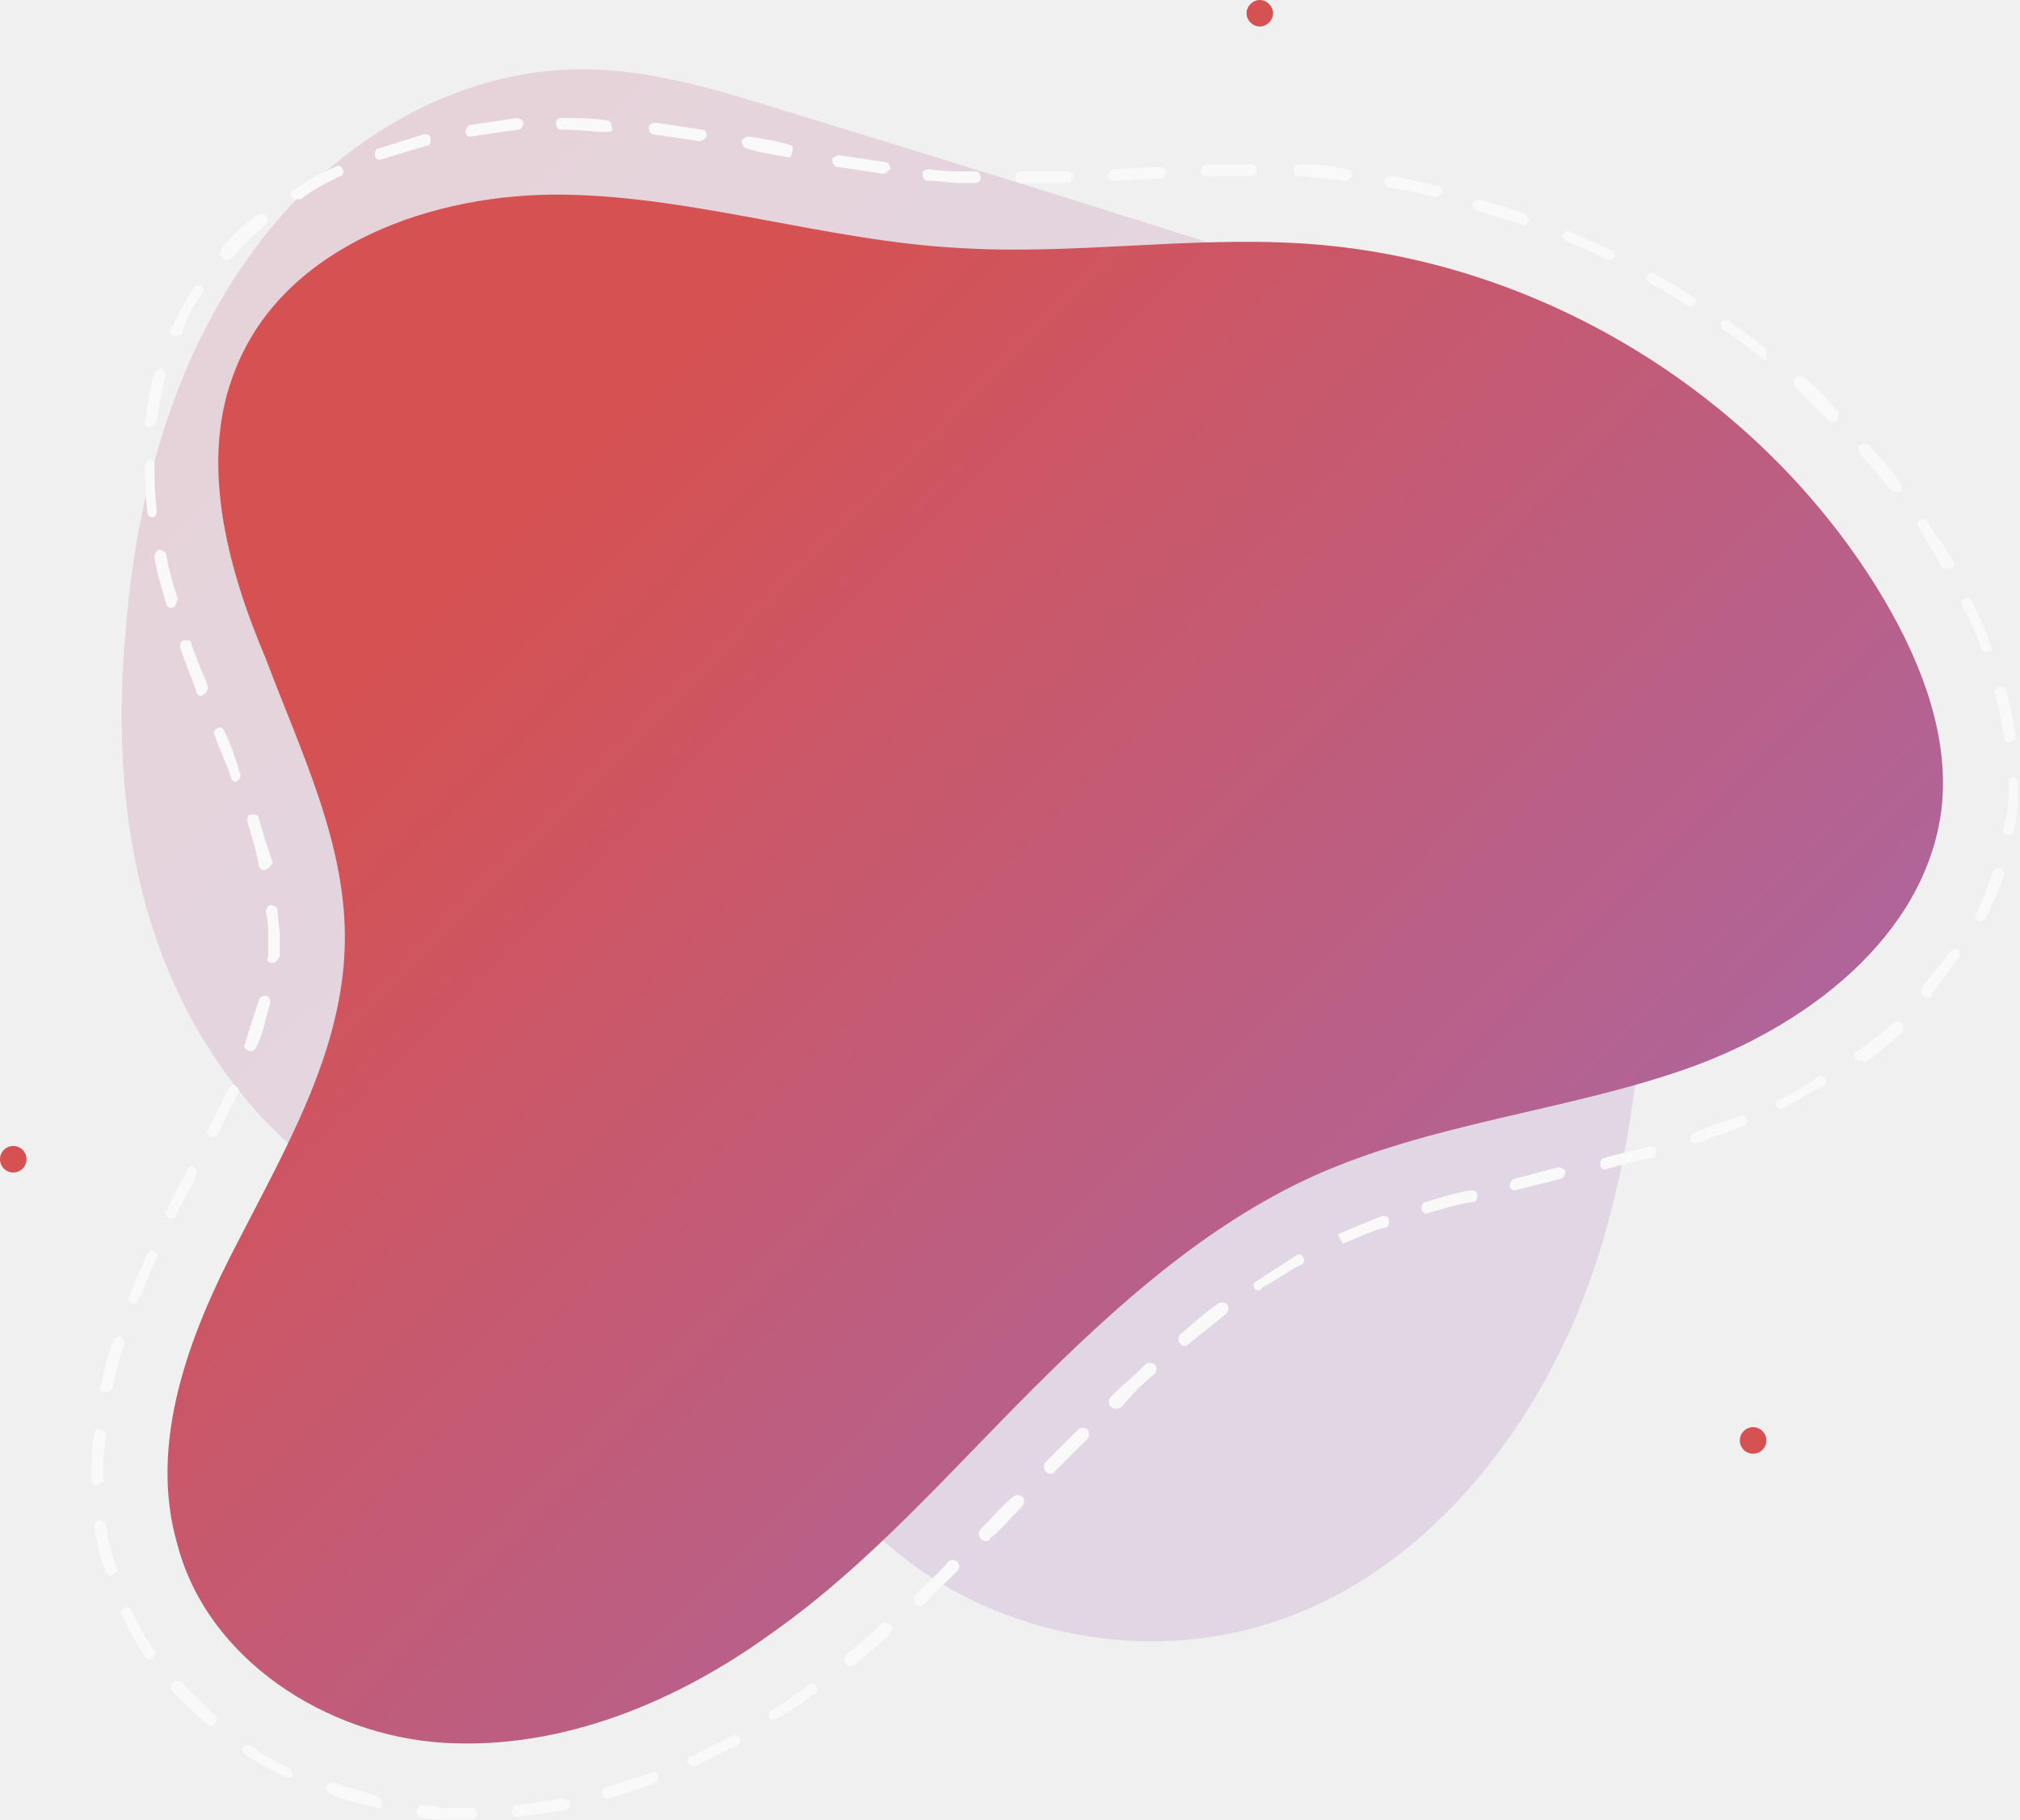
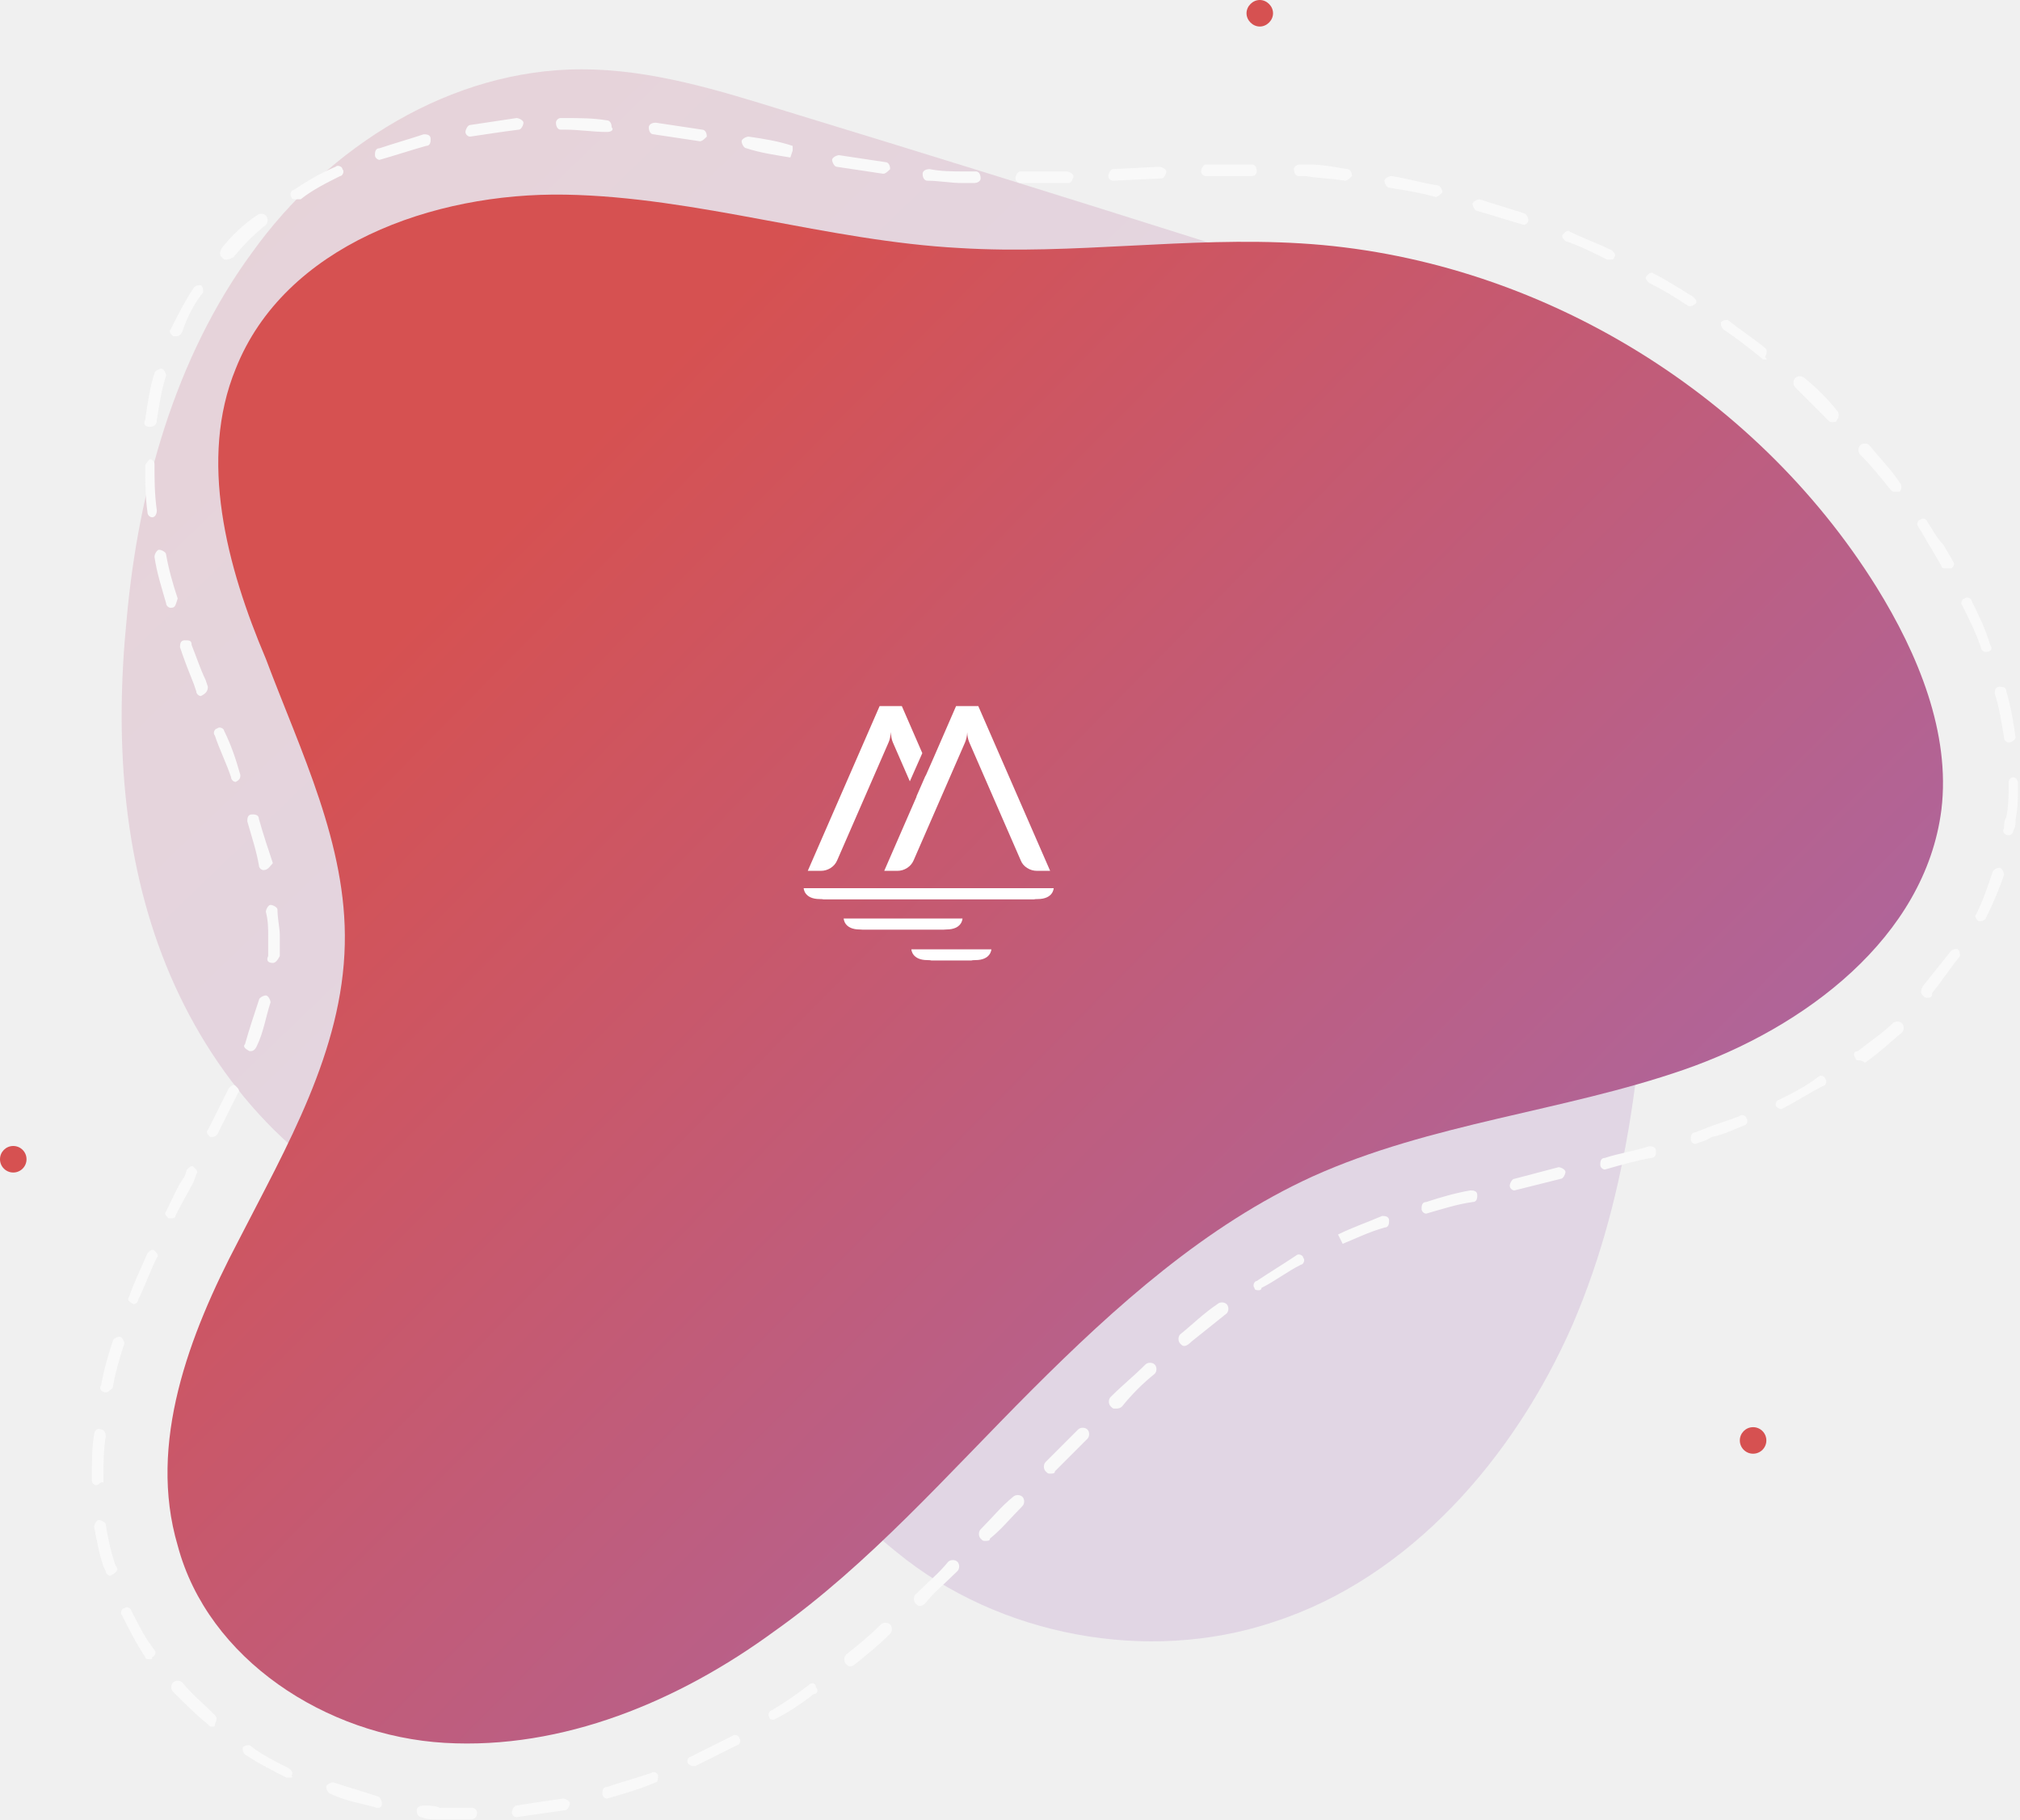
<svg xmlns="http://www.w3.org/2000/svg" width="433" height="390" viewBox="0 0 433 390">
  <defs>
    <linearGradient x1="66.167%" y1="73.42%" x2="-35.832%" y2="-35.488%" id="a">
      <stop stop-color="#A16CB5" offset="0%" />
      <stop stop-color="#D65151" offset="100%" />
    </linearGradient>
    <linearGradient x1="95.291%" y1="96.064%" x2="14.878%" y2="25.927%" id="b">
      <stop stop-color="#A16CB5" offset="0%" />
      <stop stop-color="#D65151" offset="100%" />
    </linearGradient>
  </defs>
-   <g fill-rule="nonzero" fill="none">
-     <path d="M168.422 23.806c-14.426-4.477-28.852-8.954-43.775-8.954-27.858 0-54.222 16.416-70.638 39.299-16.416 22.385-24.375 50.74-26.862 78.597-2.488 24.872-.995 50.74 8.456 74.12 9.452 23.38 26.862 43.775 49.745 53.227 15.918 6.467 33.33 7.461 48.75 15.42 24.375 12.437 36.811 40.294 58.202 57.207 21.887 17.908 53.724 23.878 80.586 14.924 29.35-9.452 51.735-35.32 64.171-63.674 12.436-28.852 15.421-60.191 16.416-91.53 1.492-36.812-1.492-77.602-26.365-104.962-18.405-19.4-45.268-28.355-70.638-36.314a8654.174 8654.174 0 0 0-88.048-27.36z" fill="url(#a)" opacity=".198" />
-     <path d="M100.769 389.929h-6.964c-.995 0-2.488 0-3.482-.498-.498 0-.995-.497-.995-1.492 0-.497.497-.995 1.492-.995s2.487 0 3.482.498H101.266c.498 0 .995.497.995.995 0 .994-.497 1.492-1.492 1.492zm9.949-.498c-.498 0-.995-.497-.995-.994 0-.498.497-1.493.995-1.493 2.985-.497 6.467-.995 9.949-1.492.497 0 1.492.497 1.492.995 0 .497-.497 1.492-.995 1.492l-10.446 1.492zm-29.847-1.99c-.497 0-.497 0 0 0-3.482-.994-6.964-1.492-9.949-2.984-.497 0-.995-.995-.995-1.492 0-.498.995-.995 1.492-.995 2.985.995 6.467 1.99 9.452 2.984.497 0 .995.995.995 1.493 0 .995-.498.995-.995.995zm49.247-1.99c-.497 0-.994-.497-.994-.994s0-1.492.994-1.492c2.985-.995 6.467-1.99 9.452-2.985.497-.497 1.492 0 1.492.497 0 .498 0 1.493-.497 1.493-3.482 1.492-6.964 2.487-10.447 3.482.498 0 0 0 0 0zm-68.15-4.476h-.498c-2.984-1.492-5.969-2.985-8.954-4.975-.497-.497-.497-.995-.497-1.492.497-.497.995-.497 1.492-.497 2.488 1.99 5.472 3.482 8.457 4.974.497.498.995.995.497 1.492.498.498 0 .498-.497.498zm86.556-2.487c-.497 0-.995-.498-.995-.498-.497-.497 0-1.492.498-1.492l8.954-4.477c.497-.498 1.492 0 1.492.497.497.498 0 1.493-.497 1.493l-8.954 4.477h-.498zM45.552 370.03c-.497 0-.497 0-.995-.497-2.487-1.99-4.974-4.478-7.462-6.965-.497-.497-.497-1.492 0-1.99.498-.497 1.493-.497 1.99 0 1.99 2.488 4.477 4.477 6.965 6.965.497.497.497.995 0 1.99 0 .497 0 .497-.498.497zm120.383-1.492c-.498 0-.995 0-.995-.498-.498-.497 0-1.492.497-1.492 2.488-1.493 5.472-3.482 7.96-5.472.497-.498 1.492-.498 1.492.497.497.498.497 1.493-.498 1.493-2.487 1.99-5.472 3.98-8.456 5.472.497 0 .497 0 0 0zm16.416-11.442c-.498 0-.498 0-.995-.497-.498-.498-.498-1.492 0-1.99 2.487-1.99 4.974-3.98 7.461-6.467.498-.497 1.493-.497 1.99 0 .498.498.498 1.493 0 1.99-2.487 2.487-4.974 4.477-7.462 6.467-.497.497-.994.497-.994.497zm-150.23-1.492c-.497 0-.995 0-.995-.497-1.99-2.985-3.482-5.97-4.974-8.955-.498-.497 0-1.492.497-1.492.498-.497 1.492 0 1.492.498 1.493 2.984 2.985 5.969 4.975 8.456.497.498 0 1.493-.498 1.493 0 .497 0 .497-.497.497zm165.153-11.441c-.497 0-.497 0-.995-.498-.497-.497-.497-1.492 0-1.99 2.487-2.487 4.975-4.477 6.964-6.964.498-.497 1.493-.497 1.99 0 .498.498.498 1.492 0 1.99-2.487 2.487-4.974 4.477-6.964 6.964-.497.498-.995.498-.995.498zm-173.61-6.467c-.497 0-.995-.498-.995-.995l-.497-.995c-.995-2.985-1.492-5.97-1.99-8.457 0-.497.498-1.492.995-1.492.498 0 1.492.497 1.492.995.498 2.985.995 5.472 1.99 8.457l.498.994c0 .498-.498.995-1.493 1.493zm187.539-7.462c-.498 0-.498 0-.995-.497-.498-.498-.498-1.493 0-1.99 2.487-2.487 4.477-4.975 6.964-6.964.497-.498 1.492-.498 1.99 0 .497.497.497 1.492 0 1.99-2.487 2.487-4.477 4.974-6.964 6.964 0 .497-.498.497-.995.497zM20.68 318.296c-.498 0-.995-.497-.995-.995v-.995c0-2.984 0-5.969.497-8.954 0-.497.498-1.492 1.493-.994.497 0 .994.497.994 1.492-.497 2.985-.497 5.97-.497 8.954v.995c-.497-.498-.995.497-1.492.497zm204.451-2.487c-.497 0-.497 0-.995-.497-.497-.498-.497-1.493 0-1.99l6.467-6.467.498-.497c.497-.498 1.492-.498 1.99 0 .497.497.497 1.492 0 1.99l-.498.497-6.467 6.467c0 .497-.497.497-.995.497zm13.929-13.929c-.498 0-.498 0-.995-.497-.498-.497-.498-1.492 0-1.99 2.487-2.487 4.974-4.477 7.462-6.964.497-.498 1.492-.498 1.99 0 .497.497.497 1.492 0 1.99a46.094 46.094 0 0 0-6.965 6.964c-.497.497-.995.497-1.492.497zm-216.39-3.482c-.995 0-1.493-.995-.995-1.492.497-2.985 1.492-6.467 2.487-9.452 0-.497.995-.994 1.492-.994.498 0 .995.994.995 1.492-.995 2.985-1.99 6.467-2.487 9.451-.498.498-.995.995-1.493.995zm231.313-9.949c-.497 0-.497 0-.995-.497-.497-.498-.497-1.492 0-1.99 2.488-1.99 4.975-4.477 7.96-6.467.497-.497 1.492-.497 1.99 0 .497.498.497 1.493 0 1.99l-7.462 5.97c-.995.994-1.493.994-1.493.994zM28.64 279.495s-.498 0 0 0c-.995-.497-1.492-.995-.995-1.492.995-2.985 2.487-5.97 3.98-9.452.497-.497.994-.995 1.492-.497.497.497.995.995.497 1.492-1.492 2.985-2.487 5.97-3.98 8.954 0 .498-.497.995-.994.995zm241.263-2.984c-.498 0-.995 0-.995-.498-.498-.497 0-1.492.497-1.492 2.985-1.99 5.472-3.482 8.457-5.472.497-.498 1.492 0 1.492.497.498.498 0 1.493-.497 1.493-2.985 1.492-5.472 3.482-8.457 4.974 0 .498-.497.498-.497.498zm17.908-9.95l-.498-.994-.497-.995c2.985-1.493 5.97-2.487 9.451-3.98.498 0 1.493 0 1.493.995 0 .498 0 1.492-.995 1.492-3.482.995-6.467 2.488-8.954 3.483zM36.598 261.09h-.497c-.498-.498-.995-.995-.498-1.493l.498-.995c.994-1.99 1.99-4.477 3.482-6.466l.497-1.493c.498-.497.995-.995 1.493-.497.497.497.994.995.497 1.492l-.497 1.492c-.995 1.99-2.488 4.478-3.483 6.467l-.497.995c0 .498-.498.498-.995.498zm269.12-.995c-.498 0-.995-.498-.995-.995 0-.498 0-1.492.995-1.492 2.985-.995 6.467-1.99 9.451-2.488.498 0 1.493 0 1.493.995 0 .498 0 1.493-.995 1.493-3.482.497-6.467 1.492-9.95 2.487zm18.903-4.975c-.497 0-.995-.497-.995-.995 0-.497.498-1.492.995-1.492l9.452-2.487c.497 0 1.492.497 1.492.995 0 .497-.498 1.492-.995 1.492l-9.949 2.487c.497 0 .497 0 0 0zm19.4-4.477c-.497 0-.994-.497-.994-.995 0-.497 0-1.492.995-1.492 2.984-.995 6.466-1.492 9.451-2.487.497 0 1.492 0 1.492.995 0 .497 0 1.492-.995 1.492-2.984.497-6.466 1.492-9.948 2.487.497 0 .497 0 0 0zm19.401-5.472c-.497 0-.995-.497-.995-.995 0-.497 0-1.492.995-1.492.995-.497 1.492-.497 2.487-.995 2.488-.995 4.477-1.492 6.965-2.487.497-.498 1.492 0 1.492.497.497.498 0 1.493-.498 1.493-2.487.995-4.477 1.99-6.964 2.487-1.492.995-2.487.995-3.482 1.492zm-317.87-1.492h-.497c-.498-.498-.995-.995-.498-1.492l4.477-8.954c.498-.498.995-.995 1.493-.498.497.498.995.995.497 1.492l-4.477 8.954s-.497.498-.995.498zm336.276-5.97c-.498 0-.995-.497-.995-.497-.498-.497 0-1.492.497-1.492 2.985-1.493 5.97-2.985 8.457-4.975.497-.497 1.492 0 1.492.498.498.497 0 1.492-.497 1.492-2.985 1.492-5.97 3.482-8.954 4.975zm16.913-10.446c-.498 0-.995 0-.995-.497-.497-.498-.497-1.493.497-1.493 2.488-1.99 5.472-3.98 7.462-5.97.498-.497 1.493-.497 1.99 0 .497.498.497 1.493 0 1.99-2.487 1.99-4.975 4.478-7.96 6.468-.497-.498-.994-.498-.994-.498zm-345.23-1.99c-.995-.497-1.492-.995-.995-1.492.995-3.482 1.99-6.467 2.985-9.452 0-.497.995-.994 1.492-.994.498 0 .995.994.995 1.492-.995 2.985-1.492 6.467-2.984 9.451-.498.995-.995.995-1.493.995zm359.656-11.441c-.498 0-.498 0-.995-.497-.497-.498-.497-.995 0-1.99l5.97-7.462c.497-.497.994-.497 1.492-.497.497.497.497.994.497 1.492-1.99 2.487-3.98 5.472-5.97 7.96 0 .994-.497.994-.994.994zM58.486 206.37c-.498 0-.498 0 0 0-.995 0-1.493-.497-.995-1.492v-3.98c0-1.99 0-3.482-.498-5.472 0-.497.498-1.492.995-1.492.498 0 1.493.497 1.493.995 0 1.99.497 3.98.497 5.472v4.477c-.497.995-.995 1.492-1.492 1.492zm366.122-8.954h-.497c-.498-.497-.995-.995-.498-1.492 1.493-2.985 2.488-5.97 3.482-8.954 0-.498.995-.995 1.493-.995.497 0 .995.995.995 1.492-.995 2.985-2.488 6.467-3.98 9.452-.497.497-.995.497-.995.497zM56.496 186.472c-.497 0-.995-.497-.995-.995-.497-2.984-1.492-5.969-2.487-9.451 0-.498 0-1.492.995-1.492.497 0 1.492 0 1.492.994.995 3.483 1.99 6.467 2.985 9.452-.498.497-.995 1.492-1.99 1.492zm374.082-7.461c-.995 0-1.493-.995-.995-1.493 0-.995 0-1.492.497-2.487.498-2.487.498-4.975.498-7.462 0-.497.497-.995.995-.995.497 0 .994.498.994 1.493 0 2.487 0 4.974-.497 7.461 0 .995 0 1.493-.497 2.488 0 .497-.498.995-.995.995zM50.527 167.569c-.498 0-.995-.497-.995-.995-.995-2.984-2.488-5.969-3.482-8.954-.498-.497 0-1.492.497-1.492.497-.498 1.492 0 1.492.497 1.493 2.985 2.488 5.97 3.483 9.452 0 .497 0 .995-.995 1.492zm380.05-8.456c-.497 0-.994-.498-.994-.995-.498-2.985-.995-6.467-1.99-9.452 0-.497 0-1.492.995-1.492.497 0 1.492 0 1.492.995.995 3.482 1.493 6.467 1.99 9.949 0 0-.497.995-1.492.995.497 0 .497 0 0 0zm-387.512-9.95c-.498 0-.995-.497-.995-.994l-.497-1.493c-.995-2.487-1.99-4.974-2.985-7.959 0-.497 0-1.492.995-1.492s1.492 0 1.492.995c.995 2.487 1.99 5.472 2.985 7.461l.497 1.493c0 .995-.497 1.492-1.492 1.99zm382.538-9.45c-.497 0-.995-.498-.995-.996-.995-2.984-2.487-5.97-3.98-8.954-.497-.497 0-1.492.498-1.492.498-.498 1.492 0 1.492.497 1.493 2.985 2.985 5.97 3.98 9.452.497.497.497 1.492-.995 1.492.498 0 .498 0 0 0zM36.598 130.26c-.497 0-.995-.498-.995-.995-.995-3.482-1.99-6.467-2.487-9.95 0-.497.497-1.492.995-1.492.497 0 1.492.498 1.492.995.498 2.985 1.492 6.467 2.487 9.452-.497 1.492-.497 1.99-1.492 1.99zm380.549-8.457c-.498 0-.995 0-.995-.498-.498-.994-1.493-2.487-1.99-3.482-.995-1.492-1.99-3.482-2.985-4.974-.497-.498 0-1.492.498-1.492.497-.498 1.492 0 1.492.497.995 1.492 1.99 3.482 3.482 4.974.498.995 1.492 2.488 1.99 3.483.497.497 0 1.492-.498 1.492h-.994zM32.618 110.86c-.497 0-.994-.497-.994-.995-.498-3.482-.498-6.964-.498-9.949 0-.497.498-.995.995-1.492.497 0 .995.497.995.995 0 2.984 0 6.467.497 9.949 0 .995-.497 1.492-.995 1.492zm373.585-5.472c-.498 0-.498 0-.995-.497-1.99-2.488-3.98-4.975-6.467-7.462-.498-.498-.498-1.492 0-1.99.497-.497 1.492-.497 1.99 0 1.99 2.487 4.477 4.975 6.467 7.96.497.497.497 1.492 0 1.99h-.995zM32.12 91.46c-.995 0-1.492-.498-.995-1.493.498-3.482.995-6.964 1.99-9.949 0-.497.995-.995 1.492-.995.498 0 .995.995.995 1.493-.995 2.984-1.492 6.467-1.99 9.451 0 .995-.497 1.493-1.492 1.493zm360.65-.995c-.497 0-.497 0-.994-.498l-6.965-6.964c-.497-.498-.497-1.492 0-1.99.498-.497 1.493-.497 1.99 0a46.094 46.094 0 0 1 6.964 6.964c.498.498.498 1.493 0 1.99 0 .498-.497.498-.994.498zm-14.426-13.431c-.497 0-.497 0-.994-.498-2.488-1.99-4.975-3.98-7.96-5.97-.497-.497-.497-.994-.497-1.492.497-.497.995-.497 1.492-.497 2.488 1.99 5.472 3.98 7.96 5.97.497.497.497.994 0 1.99.497.497.497.497 0 .497zM37.593 72.059h-.498c-.497-.497-.994-.995-.497-1.492 1.492-2.985 2.985-5.97 4.975-8.954.497-.498.994-.498 1.492-.498.497.498.497.995.497 1.493-1.99 2.487-3.482 5.471-4.477 8.456-.497.995-.995.995-1.492.995zm324.834-6.467h-.497c-2.985-1.99-5.472-3.482-8.457-4.974-.497-.498-.995-.995-.497-1.493.497-.497.994-.995 1.492-.497 2.985 1.492 5.97 3.482 8.457 4.974.497.498.994.995.497 1.493-.497.497-.995.497-.995.497zm-17.41-9.949h-.498c-2.985-1.492-5.97-2.984-8.954-3.98-.498-.497-.995-.994-.498-1.492.498-.497.995-.995 1.493-.497 2.984 1.492 5.97 2.487 8.954 3.98.497.497.995.994.497 1.492 0 .497-.497.497-.995.497zm-296.48 0c-.498 0-.498 0-.995-.497-.498-.498-.498-.995 0-1.99 1.99-2.487 4.477-4.975 7.462-6.964.497-.498 1.492-.498 1.99 0 .497.497.497 1.492 0 1.99a46.094 46.094 0 0 0-6.965 6.964c-.995.497-1.492.497-1.492.497zm278.074-7.462c-3.482-.994-6.467-1.99-9.95-2.984-.497 0-.994-.995-.994-1.493 0-.497.995-.994 1.492-.994 2.985.994 6.467 1.99 9.452 2.984.497 0 .995.995.995 1.493 0 .497-.498.994-.995.994zM63.46 42.71c-.498 0-.996 0-.996-.498-.497-.497 0-1.492.498-1.492 2.985-1.99 5.472-3.482 8.954-4.975.497-.497 1.492 0 1.492.498.498.497 0 1.492-.497 1.492-2.985 1.492-5.97 2.985-8.457 4.975h-.995zm244.247-.498c-3.482-.995-6.965-1.492-9.95-1.99-.497 0-.994-.995-.994-1.492s.995-.995 1.492-.995c3.482.498 6.467 1.492 9.95 1.99.497 0 .994.995.994 1.492-.497.498-.995.995-1.492.995zm-89.044-2.985c-.497 0-.995-.497-.995-.994 0-.498.498-1.493.995-1.493h9.95c.497 0 1.492.498 1.492.995 0 .498-.498 1.492-.995 1.492h-10.447zm-9.949 0h-2.487c-2.487 0-4.974-.497-7.462-.497-.497 0-.994-.497-.994-1.492 0-.498.497-.995 1.492-.995 2.487.497 4.974.497 7.462.497h2.487c.497 0 .995.498.995 1.493 0 .497-.498.994-1.493.994zm79.592-.497c-2.984-.497-5.472-.497-8.456-.995h-1.493c-.497 0-.995-.497-.995-1.492 0-.498.498-.995 1.493-.995h1.492c2.985 0 5.472.497 8.457.995.497 0 .995.497.995 1.492-.498.498-.995.995-1.493.995zm-49.745 0c-.497 0-.995-.497-.995-.995 0-.497.498-1.492.995-1.492l9.95-.498c.497 0 1.492.498 1.492.995 0 .498-.498 1.493-.995 1.493l-10.447.497zm19.898-.995c-.497 0-.995-.497-.995-.995 0-.497.498-1.492.995-1.492H268.41c.498 0 .995.497.995 1.492 0 .498-.497.995-.995.995H258.46zm-69.145-.497c-.498 0-.498 0 0 0-3.482-.498-6.467-.995-9.95-1.493-.497 0-.994-.995-.994-1.492 0-.498.995-.995 1.492-.995 3.482.497 6.467.995 9.95 1.492.497 0 .994.498.994 1.493-.497.497-.995.995-1.492.995zM81.368 34.253c-.497 0-.994-.498-.994-.995s0-1.492.994-1.492c2.985-.995 6.467-1.99 9.452-2.985.497 0 1.492 0 1.492.995 0 .497 0 1.492-.995 1.492-3.482.995-6.466 1.99-9.949 2.985.498 0 0 0 0 0zm88.049-.498c-2.985-.497-6.467-.994-9.452-1.99-.497 0-.995-.994-.995-1.492 0-.497.995-.995 1.493-.995 3.482.498 6.467.995 9.451 1.99v.995l-.497 1.492zm-19.4-3.482c-3.483-.497-6.467-.995-9.95-1.492-.497 0-.994-.497-.994-1.492 0-.498.497-.995 1.492-.995 3.482.497 6.467.995 9.949 1.492.497 0 .995.498.995 1.492-.498.498-.995.995-1.493.995zm-49.248-.995c-.497 0-.995-.497-.995-.994 0-.498.498-1.493.995-1.493 3.482-.497 6.467-.995 9.949-1.492.497 0 1.492.497 1.492.995 0 .497-.497 1.492-.995 1.492-3.98.498-6.964.995-10.446 1.492zm29.35-.994c-2.985 0-5.97-.498-8.955-.498h-.995c-.497 0-.994-.497-.994-1.492 0-.498.497-.995.994-.995h.995c2.985 0 5.97 0 8.954.497.498 0 .995.498.995 1.493.498.497 0 .995-.995.995z" fill="#F9F9F9" />
-     <path d="M50.527 79.023C60.973 52.66 92.81 41.217 121.164 41.715c28.355.497 56.212 9.949 84.567 11.441 24.375 1.492 48.75-2.487 73.125-.995 49.745 2.985 97.002 31.34 123.367 73.623 8.954 14.426 15.918 31.339 13.929 47.755-3.483 27.36-29.35 46.76-55.217 55.714-25.868 8.954-54.222 11.441-79.592 22.883-22.883 10.446-42.283 27.857-60.191 45.765-17.909 17.908-34.822 37.309-55.217 51.735-20.396 14.923-45.268 25.37-70.638 23.877-25.37-1.492-50.74-17.908-57.207-42.283-6.466-21.888 2.488-45.268 12.934-65.166 10.446-20.395 22.385-40.79 22.883-63.673.497-21.39-9.452-41.289-16.914-61.187-8.456-19.898-14.426-42.78-6.466-62.18z" fill="url(#b)" />
-     <circle fill="#D65151" cx="375.787" cy="308.703" r="2.843" />
-     <circle fill="#D65151" cx="2.843" cy="248.44" r="2.843" />
-     <path d="M272.886 2.843c0 1.516-1.326 2.842-2.842 2.842S267.2 4.36 267.2 2.843 268.528 0 270.044 0s2.842 1.327 2.842 2.843z" fill="#D65151" />
+   <g fill="none" fill-rule="evenodd">
+     <path d="M168.422 23.806c-14.426-4.477-28.852-8.954-43.775-8.954-27.858 0-54.222 16.416-70.638 39.299-16.416 22.385-24.375 50.74-26.862 78.597-2.488 24.872-.995 50.74 8.456 74.12 9.452 23.38 26.862 43.775 49.745 53.227 15.918 6.467 33.33 7.461 48.75 15.42 24.375 12.437 36.811 40.294 58.202 57.207 21.887 17.908 53.724 23.878 80.586 14.924 29.35-9.452 51.735-35.32 64.171-63.674 12.436-28.852 15.421-60.191 16.416-91.53 1.492-36.812-1.492-77.602-26.365-104.962-18.405-19.4-45.268-28.355-70.638-36.314a8654.174 8654.174 0 0 0-88.048-27.36z" fill="url(#a)" fill-rule="nonzero" opacity=".198" />
+     <path d="M100.769 389.929h-6.964c-.995 0-2.488 0-3.482-.498-.498 0-.995-.497-.995-1.492 0-.497.497-.995 1.492-.995s2.487 0 3.482.498H101.266c.498 0 .995.497.995.995 0 .994-.497 1.492-1.492 1.492zm9.949-.498c-.498 0-.995-.497-.995-.994 0-.498.497-1.493.995-1.493 2.985-.497 6.467-.995 9.949-1.492.497 0 1.492.497 1.492.995 0 .497-.497 1.492-.995 1.492l-10.446 1.492zm-29.847-1.99c-.497 0-.497 0 0 0-3.482-.994-6.964-1.492-9.949-2.984-.497 0-.995-.995-.995-1.492 0-.498.995-.995 1.492-.995 2.985.995 6.467 1.99 9.452 2.984.497 0 .995.995.995 1.493 0 .995-.498.995-.995.995zm49.247-1.99c-.497 0-.994-.497-.994-.994s0-1.492.994-1.492c2.985-.995 6.467-1.99 9.452-2.985.497-.497 1.492 0 1.492.497 0 .498 0 1.493-.497 1.493-3.482 1.492-6.964 2.487-10.447 3.482.498 0 0 0 0 0zm-68.15-4.476h-.498c-2.984-1.492-5.969-2.985-8.954-4.975-.497-.497-.497-.995-.497-1.492.497-.497.995-.497 1.492-.497 2.488 1.99 5.472 3.482 8.457 4.974.497.498.995.995.497 1.492.498.498 0 .498-.497.498zm86.556-2.487c-.497 0-.995-.498-.995-.498-.497-.497 0-1.492.498-1.492l8.954-4.477c.497-.498 1.492 0 1.492.497.497.498 0 1.493-.497 1.493l-8.954 4.477h-.498zM45.552 370.03c-.497 0-.497 0-.995-.497-2.487-1.99-4.974-4.478-7.462-6.965-.497-.497-.497-1.492 0-1.99.498-.497 1.493-.497 1.99 0 1.99 2.488 4.477 4.477 6.965 6.965.497.497.497.995 0 1.99 0 .497 0 .497-.498.497zm120.383-1.492c-.498 0-.995 0-.995-.498-.498-.497 0-1.492.497-1.492 2.488-1.493 5.472-3.482 7.96-5.472.497-.498 1.492-.498 1.492.497.497.498.497 1.493-.498 1.493-2.487 1.99-5.472 3.98-8.456 5.472.497 0 .497 0 0 0zm16.416-11.442c-.498 0-.498 0-.995-.497-.498-.498-.498-1.492 0-1.99 2.487-1.99 4.974-3.98 7.461-6.467.498-.497 1.493-.497 1.99 0 .498.498.498 1.493 0 1.99-2.487 2.487-4.974 4.477-7.462 6.467-.497.497-.994.497-.994.497zm-150.23-1.492c-.497 0-.995 0-.995-.497-1.99-2.985-3.482-5.97-4.974-8.955-.498-.497 0-1.492.497-1.492.498-.497 1.492 0 1.492.498 1.493 2.984 2.985 5.969 4.975 8.456.497.498 0 1.493-.498 1.493 0 .497 0 .497-.497.497zm165.153-11.441c-.497 0-.497 0-.995-.498-.497-.497-.497-1.492 0-1.99 2.487-2.487 4.975-4.477 6.964-6.964.498-.497 1.493-.497 1.99 0 .498.498.498 1.492 0 1.99-2.487 2.487-4.974 4.477-6.964 6.964-.497.498-.995.498-.995.498zm-173.61-6.467c-.497 0-.995-.498-.995-.995l-.497-.995c-.995-2.985-1.492-5.97-1.99-8.457 0-.497.498-1.492.995-1.492.498 0 1.492.497 1.492.995.498 2.985.995 5.472 1.99 8.457l.498.994c0 .498-.498.995-1.493 1.493zm187.539-7.462c-.498 0-.498 0-.995-.497-.498-.498-.498-1.493 0-1.99 2.487-2.487 4.477-4.975 6.964-6.964.497-.498 1.492-.498 1.99 0 .497.497.497 1.492 0 1.99-2.487 2.487-4.477 4.974-6.964 6.964 0 .497-.498.497-.995.497zM20.68 318.296c-.498 0-.995-.497-.995-.995v-.995c0-2.984 0-5.969.497-8.954 0-.497.498-1.492 1.493-.994.497 0 .994.497.994 1.492-.497 2.985-.497 5.97-.497 8.954v.995c-.497-.498-.995.497-1.492.497zm204.451-2.487c-.497 0-.497 0-.995-.497-.497-.498-.497-1.493 0-1.99l6.467-6.467.498-.497c.497-.498 1.492-.498 1.99 0 .497.497.497 1.492 0 1.99l-.498.497-6.467 6.467c0 .497-.497.497-.995.497zm13.929-13.929c-.498 0-.498 0-.995-.497-.498-.497-.498-1.492 0-1.99 2.487-2.487 4.974-4.477 7.462-6.964.497-.498 1.492-.498 1.99 0 .497.497.497 1.492 0 1.99a46.094 46.094 0 0 0-6.965 6.964c-.497.497-.995.497-1.492.497zm-216.39-3.482c-.995 0-1.493-.995-.995-1.492.497-2.985 1.492-6.467 2.487-9.452 0-.497.995-.994 1.492-.994.498 0 .995.994.995 1.492-.995 2.985-1.99 6.467-2.487 9.451-.498.498-.995.995-1.493.995zm231.313-9.949c-.497 0-.497 0-.995-.497-.497-.498-.497-1.492 0-1.99 2.488-1.99 4.975-4.477 7.96-6.467.497-.497 1.492-.497 1.99 0 .497.498.497 1.493 0 1.99l-7.462 5.97c-.995.994-1.493.994-1.493.994zM28.64 279.495s-.498 0 0 0c-.995-.497-1.492-.995-.995-1.492.995-2.985 2.487-5.97 3.98-9.452.497-.497.994-.995 1.492-.497.497.497.995.995.497 1.492-1.492 2.985-2.487 5.97-3.98 8.954 0 .498-.497.995-.994.995zm241.263-2.984c-.498 0-.995 0-.995-.498-.498-.497 0-1.492.497-1.492 2.985-1.99 5.472-3.482 8.457-5.472.497-.498 1.492 0 1.492.497.498.498 0 1.493-.497 1.493-2.985 1.492-5.472 3.482-8.457 4.974 0 .498-.497.498-.497.498zm17.908-9.95l-.498-.994-.497-.995c2.985-1.493 5.97-2.487 9.451-3.98.498 0 1.493 0 1.493.995 0 .498 0 1.492-.995 1.492-3.482.995-6.467 2.488-8.954 3.483zM36.598 261.09h-.497c-.498-.498-.995-.995-.498-1.493l.498-.995c.994-1.99 1.99-4.477 3.482-6.466l.497-1.493c.498-.497.995-.995 1.493-.497.497.497.994.995.497 1.492l-.497 1.492c-.995 1.99-2.488 4.478-3.483 6.467l-.497.995c0 .498-.498.498-.995.498zm269.12-.995c-.498 0-.995-.498-.995-.995 0-.498 0-1.492.995-1.492 2.985-.995 6.467-1.99 9.451-2.488.498 0 1.493 0 1.493.995 0 .498 0 1.493-.995 1.493-3.482.497-6.467 1.492-9.95 2.487zm18.903-4.975c-.497 0-.995-.497-.995-.995 0-.497.498-1.492.995-1.492l9.452-2.487c.497 0 1.492.497 1.492.995 0 .497-.498 1.492-.995 1.492l-9.949 2.487c.497 0 .497 0 0 0zm19.4-4.477c-.497 0-.994-.497-.994-.995 0-.497 0-1.492.995-1.492 2.984-.995 6.466-1.492 9.451-2.487.497 0 1.492 0 1.492.995 0 .497 0 1.492-.995 1.492-2.984.497-6.466 1.492-9.948 2.487.497 0 .497 0 0 0zm19.401-5.472c-.497 0-.995-.497-.995-.995 0-.497 0-1.492.995-1.492.995-.497 1.492-.497 2.487-.995 2.488-.995 4.477-1.492 6.965-2.487.497-.498 1.492 0 1.492.497.497.498 0 1.493-.498 1.493-2.487.995-4.477 1.99-6.964 2.487-1.492.995-2.487.995-3.482 1.492zm-317.87-1.492h-.497c-.498-.498-.995-.995-.498-1.492l4.477-8.954c.498-.498.995-.995 1.493-.498.497.498.995.995.497 1.492l-4.477 8.954s-.497.498-.995.498zm336.276-5.97c-.498 0-.995-.497-.995-.497-.498-.497 0-1.492.497-1.492 2.985-1.493 5.97-2.985 8.457-4.975.497-.497 1.492 0 1.492.498.498.497 0 1.492-.497 1.492-2.985 1.492-5.97 3.482-8.954 4.975zm16.913-10.446c-.498 0-.995 0-.995-.497-.497-.498-.497-1.493.497-1.493 2.488-1.99 5.472-3.98 7.462-5.97.498-.497 1.493-.497 1.99 0 .497.498.497 1.493 0 1.99-2.487 1.99-4.975 4.478-7.96 6.468-.497-.498-.994-.498-.994-.498zm-345.23-1.99c-.995-.497-1.492-.995-.995-1.492.995-3.482 1.99-6.467 2.985-9.452 0-.497.995-.994 1.492-.994.498 0 .995.994.995 1.492-.995 2.985-1.492 6.467-2.984 9.451-.498.995-.995.995-1.493.995zm359.656-11.441c-.498 0-.498 0-.995-.497-.497-.498-.497-.995 0-1.99l5.97-7.462c.497-.497.994-.497 1.492-.497.497.497.497.994.497 1.492-1.99 2.487-3.98 5.472-5.97 7.96 0 .994-.497.994-.994.994zM58.486 206.37c-.498 0-.498 0 0 0-.995 0-1.493-.497-.995-1.492v-3.98c0-1.99 0-3.482-.498-5.472 0-.497.498-1.492.995-1.492.498 0 1.493.497 1.493.995 0 1.99.497 3.98.497 5.472v4.477c-.497.995-.995 1.492-1.492 1.492zm366.122-8.954h-.497c-.498-.497-.995-.995-.498-1.492 1.493-2.985 2.488-5.97 3.482-8.954 0-.498.995-.995 1.493-.995.497 0 .995.995.995 1.492-.995 2.985-2.488 6.467-3.98 9.452-.497.497-.995.497-.995.497zM56.496 186.472c-.497 0-.995-.497-.995-.995-.497-2.984-1.492-5.969-2.487-9.451 0-.498 0-1.492.995-1.492.497 0 1.492 0 1.492.994.995 3.483 1.99 6.467 2.985 9.452-.498.497-.995 1.492-1.99 1.492zm374.082-7.461c-.995 0-1.493-.995-.995-1.493 0-.995 0-1.492.497-2.487.498-2.487.498-4.975.498-7.462 0-.497.497-.995.995-.995.497 0 .994.498.994 1.493 0 2.487 0 4.974-.497 7.461 0 .995 0 1.493-.497 2.488 0 .497-.498.995-.995.995zM50.527 167.569c-.498 0-.995-.497-.995-.995-.995-2.984-2.488-5.969-3.482-8.954-.498-.497 0-1.492.497-1.492.497-.498 1.492 0 1.492.497 1.493 2.985 2.488 5.97 3.483 9.452 0 .497 0 .995-.995 1.492zm380.05-8.456c-.497 0-.994-.498-.994-.995-.498-2.985-.995-6.467-1.99-9.452 0-.497 0-1.492.995-1.492.497 0 1.492 0 1.492.995.995 3.482 1.493 6.467 1.99 9.949 0 0-.497.995-1.492.995.497 0 .497 0 0 0zm-387.512-9.95c-.498 0-.995-.497-.995-.994l-.497-1.493c-.995-2.487-1.99-4.974-2.985-7.959 0-.497 0-1.492.995-1.492s1.492 0 1.492.995c.995 2.487 1.99 5.472 2.985 7.461l.497 1.493c0 .995-.497 1.492-1.492 1.99zm382.538-9.45c-.497 0-.995-.498-.995-.996-.995-2.984-2.487-5.97-3.98-8.954-.497-.497 0-1.492.498-1.492.498-.498 1.492 0 1.492.497 1.493 2.985 2.985 5.97 3.98 9.452.497.497.497 1.492-.995 1.492.498 0 .498 0 0 0zM36.598 130.26c-.497 0-.995-.498-.995-.995-.995-3.482-1.99-6.467-2.487-9.95 0-.497.497-1.492.995-1.492.497 0 1.492.498 1.492.995.498 2.985 1.492 6.467 2.487 9.452-.497 1.492-.497 1.99-1.492 1.99zm380.549-8.457c-.498 0-.995 0-.995-.498-.498-.994-1.493-2.487-1.99-3.482-.995-1.492-1.99-3.482-2.985-4.974-.497-.498 0-1.492.498-1.492.497-.498 1.492 0 1.492.497.995 1.492 1.99 3.482 3.482 4.974.498.995 1.492 2.488 1.99 3.483.497.497 0 1.492-.498 1.492h-.994zM32.618 110.86c-.497 0-.994-.497-.994-.995-.498-3.482-.498-6.964-.498-9.949 0-.497.498-.995.995-1.492.497 0 .995.497.995.995 0 2.984 0 6.467.497 9.949 0 .995-.497 1.492-.995 1.492zm373.585-5.472c-.498 0-.498 0-.995-.497-1.99-2.488-3.98-4.975-6.467-7.462-.498-.498-.498-1.492 0-1.99.497-.497 1.492-.497 1.99 0 1.99 2.487 4.477 4.975 6.467 7.96.497.497.497 1.492 0 1.99h-.995zM32.12 91.46c-.995 0-1.492-.498-.995-1.493.498-3.482.995-6.964 1.99-9.949 0-.497.995-.995 1.492-.995.498 0 .995.995.995 1.493-.995 2.984-1.492 6.467-1.99 9.451 0 .995-.497 1.493-1.492 1.493zm360.65-.995c-.497 0-.497 0-.994-.498l-6.965-6.964c-.497-.498-.497-1.492 0-1.99.498-.497 1.493-.497 1.99 0a46.094 46.094 0 0 1 6.964 6.964c.498.498.498 1.493 0 1.99 0 .498-.497.498-.994.498zm-14.426-13.431c-.497 0-.497 0-.994-.498-2.488-1.99-4.975-3.98-7.96-5.97-.497-.497-.497-.994-.497-1.492.497-.497.995-.497 1.492-.497 2.488 1.99 5.472 3.98 7.96 5.97.497.497.497.994 0 1.99.497.497.497.497 0 .497zM37.593 72.059h-.498c-.497-.497-.994-.995-.497-1.492 1.492-2.985 2.985-5.97 4.975-8.954.497-.498.994-.498 1.492-.498.497.498.497.995.497 1.493-1.99 2.487-3.482 5.471-4.477 8.456-.497.995-.995.995-1.492.995zm324.834-6.467h-.497c-2.985-1.99-5.472-3.482-8.457-4.974-.497-.498-.995-.995-.497-1.493.497-.497.994-.995 1.492-.497 2.985 1.492 5.97 3.482 8.457 4.974.497.498.994.995.497 1.493-.497.497-.995.497-.995.497zm-17.41-9.949h-.498c-2.985-1.492-5.97-2.984-8.954-3.98-.498-.497-.995-.994-.498-1.492.498-.497.995-.995 1.493-.497 2.984 1.492 5.97 2.487 8.954 3.98.497.497.995.994.497 1.492 0 .497-.497.497-.995.497zm-296.48 0c-.498 0-.498 0-.995-.497-.498-.498-.498-.995 0-1.99 1.99-2.487 4.477-4.975 7.462-6.964.497-.498 1.492-.498 1.99 0 .497.497.497 1.492 0 1.99a46.094 46.094 0 0 0-6.965 6.964c-.995.497-1.492.497-1.492.497zm278.074-7.462c-3.482-.994-6.467-1.99-9.95-2.984-.497 0-.994-.995-.994-1.493 0-.497.995-.994 1.492-.994 2.985.994 6.467 1.99 9.452 2.984.497 0 .995.995.995 1.493 0 .497-.498.994-.995.994zM63.46 42.71c-.498 0-.996 0-.996-.498-.497-.497 0-1.492.498-1.492 2.985-1.99 5.472-3.482 8.954-4.975.497-.497 1.492 0 1.492.498.498.497 0 1.492-.497 1.492-2.985 1.492-5.97 2.985-8.457 4.975h-.995zm244.247-.498c-3.482-.995-6.965-1.492-9.95-1.99-.497 0-.994-.995-.994-1.492s.995-.995 1.492-.995c3.482.498 6.467 1.492 9.95 1.99.497 0 .994.995.994 1.492-.497.498-.995.995-1.492.995zm-89.044-2.985c-.497 0-.995-.497-.995-.994 0-.498.498-1.493.995-1.493h9.95c.497 0 1.492.498 1.492.995 0 .498-.498 1.492-.995 1.492h-10.447zm-9.949 0h-2.487c-2.487 0-4.974-.497-7.462-.497-.497 0-.994-.497-.994-1.492 0-.498.497-.995 1.492-.995 2.487.497 4.974.497 7.462.497h2.487c.497 0 .995.498.995 1.493 0 .497-.498.994-1.493.994zm79.592-.497c-2.984-.497-5.472-.497-8.456-.995h-1.493c-.497 0-.995-.497-.995-1.492 0-.498.498-.995 1.493-.995h1.492c2.985 0 5.472.497 8.457.995.497 0 .995.497.995 1.492-.498.498-.995.995-1.493.995zm-49.745 0c-.497 0-.995-.497-.995-.995 0-.497.498-1.492.995-1.492l9.95-.498c.497 0 1.492.498 1.492.995 0 .498-.498 1.493-.995 1.493l-10.447.497zm19.898-.995c-.497 0-.995-.497-.995-.995 0-.497.498-1.492.995-1.492H268.41c.498 0 .995.497.995 1.492 0 .498-.497.995-.995.995H258.46zm-69.145-.497c-.498 0-.498 0 0 0-3.482-.498-6.467-.995-9.95-1.493-.497 0-.994-.995-.994-1.492 0-.498.995-.995 1.492-.995 3.482.497 6.467.995 9.95 1.492.497 0 .994.498.994 1.493-.497.497-.995.995-1.492.995zM81.368 34.253c-.497 0-.994-.498-.994-.995s0-1.492.994-1.492c2.985-.995 6.467-1.99 9.452-2.985.497 0 1.492 0 1.492.995 0 .497 0 1.492-.995 1.492-3.482.995-6.466 1.99-9.949 2.985.498 0 0 0 0 0zm88.049-.498c-2.985-.497-6.467-.994-9.452-1.99-.497 0-.995-.994-.995-1.492 0-.497.995-.995 1.493-.995 3.482.498 6.467.995 9.451 1.99v.995l-.497 1.492zm-19.4-3.482c-3.483-.497-6.467-.995-9.95-1.492-.497 0-.994-.497-.994-1.492 0-.498.497-.995 1.492-.995 3.482.497 6.467.995 9.949 1.492.497 0 .995.498.995 1.492-.498.498-.995.995-1.493.995zm-49.248-.995c-.497 0-.995-.497-.995-.994 0-.498.498-1.493.995-1.493 3.482-.497 6.467-.995 9.949-1.492.497 0 1.492.497 1.492.995 0 .497-.497 1.492-.995 1.492-3.98.498-6.964.995-10.446 1.492zm29.35-.994c-2.985 0-5.97-.498-8.955-.498h-.995c-.497 0-.994-.497-.994-1.492 0-.498.497-.995.994-.995h.995c2.985 0 5.97 0 8.954.497.498 0 .995.498.995 1.493.498.497 0 .995-.995.995z" fill="#F9F9F9" fill-rule="nonzero" />
+     <path d="M50.527 79.023C60.973 52.66 92.81 41.217 121.164 41.715c28.355.497 56.212 9.949 84.567 11.441 24.375 1.492 48.75-2.487 73.125-.995 49.745 2.985 97.002 31.34 123.367 73.623 8.954 14.426 15.918 31.339 13.929 47.755-3.483 27.36-29.35 46.76-55.217 55.714-25.868 8.954-54.222 11.441-79.592 22.883-22.883 10.446-42.283 27.857-60.191 45.765-17.909 17.908-34.822 37.309-55.217 51.735-20.396 14.923-45.268 25.37-70.638 23.877-25.37-1.492-50.74-17.908-57.207-42.283-6.466-21.888 2.488-45.268 12.934-65.166 10.446-20.395 22.385-40.79 22.883-63.673.497-21.39-9.452-41.289-16.914-61.187-8.456-19.898-14.426-42.78-6.466-62.18z" fill="url(#b)" fill-rule="nonzero" />
+     <circle fill="#D65151" fill-rule="nonzero" cx="375.787" cy="308.703" r="2.843" />
+     <circle fill="#D65151" fill-rule="nonzero" cx="2.843" cy="248.44" r="2.843" />
+     <path d="M272.886 2.843c0 1.516-1.326 2.842-2.842 2.842S267.2 4.36 267.2 2.843 268.528 0 270.044 0s2.842 1.327 2.842 2.843z" fill="#D65151" fill-rule="nonzero" />
+     <g fill="#FFF">
+       <path d="M190.944 156.886c.033.427.082.825.147 1.194.067.37.165.712.298 1.023l3.641 8.347 2.673-6.043-4.393-10.092h-4.756l-15.403 35.317h2.808c.757 0 1.455-.206 2.096-.616a3.61 3.61 0 0 0 1.404-1.652l11.016-25.26c.264-.591.42-1.332.47-2.218" />
+       <path d="M209.7 151.316h-4.757c-4.354 10.022-6.546 15.05-6.582 15.083.038-.092.053-.19.082-.285l-1.999 4.573.022.05-6.926 15.896h2.808c.757 0 1.454-.206 2.095-.617a3.61 3.61 0 0 0 1.405-1.651l11.017-25.262c.262-.624.42-1.347.469-2.168.017.804.164 1.527.443 2.168l11.015 25.262c.264.69.726 1.24 1.382 1.65a3.924 3.924 0 0 0 2.12.618h2.81L209.7 151.316z" />
+       <path d="M175.726 192.68c.376 0 .612.024.764.064h45.16c.154-.04.39-.064.766-.064 3.393 0 3.45-2.33 3.45-2.33h-53.59s.057 2.33 3.45 2.33" />
+       <path d="M209.059 205.762c3.273 0 3.44-2.162 3.448-2.314h-17.149c.007.152.174 2.314 3.449 2.314.428 0 .695.028.838.078h8.575c.142-.05.41-.078.839-.078" />
+       <path d="M180.855 196.87s.057 2.33 3.45 2.33c.28 0 .47.015.622.037h17.316c.152-.022.342-.038.622-.038 3.393 0 3.45-2.329 3.45-2.329l.007-.001v-.024h-25.51v.017l.043.008z" />
+     </g>
  </g>
</svg>
